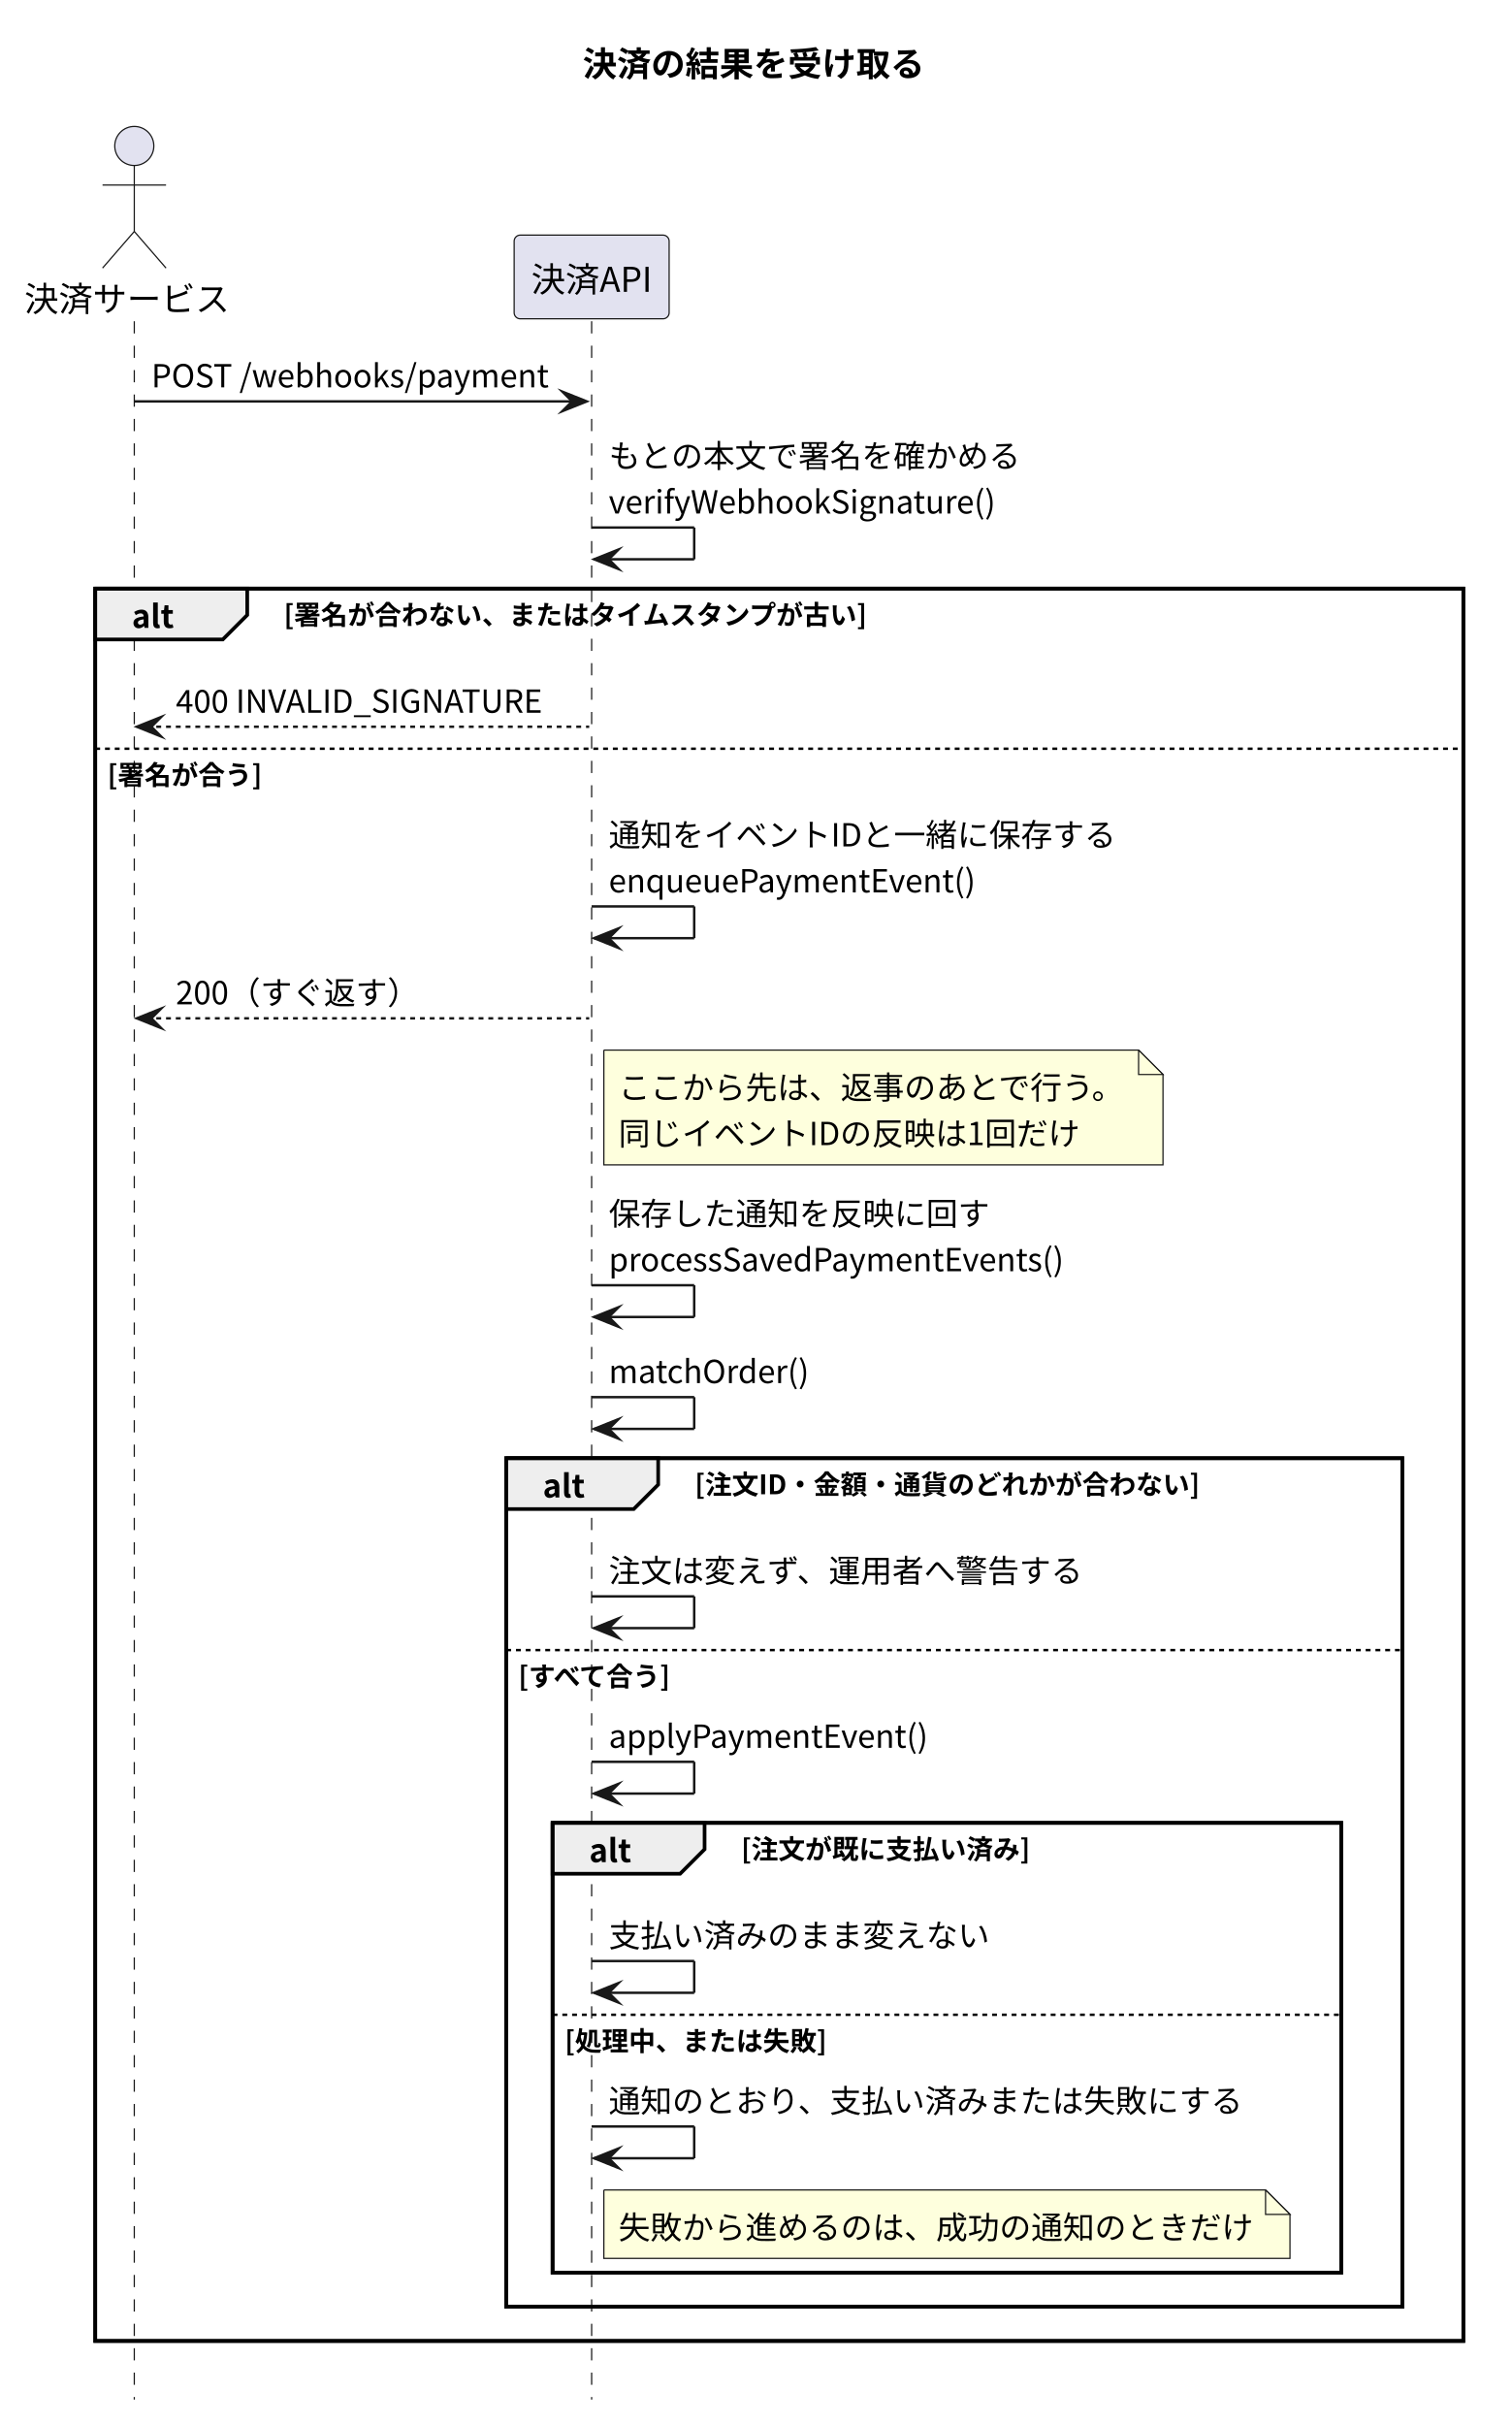
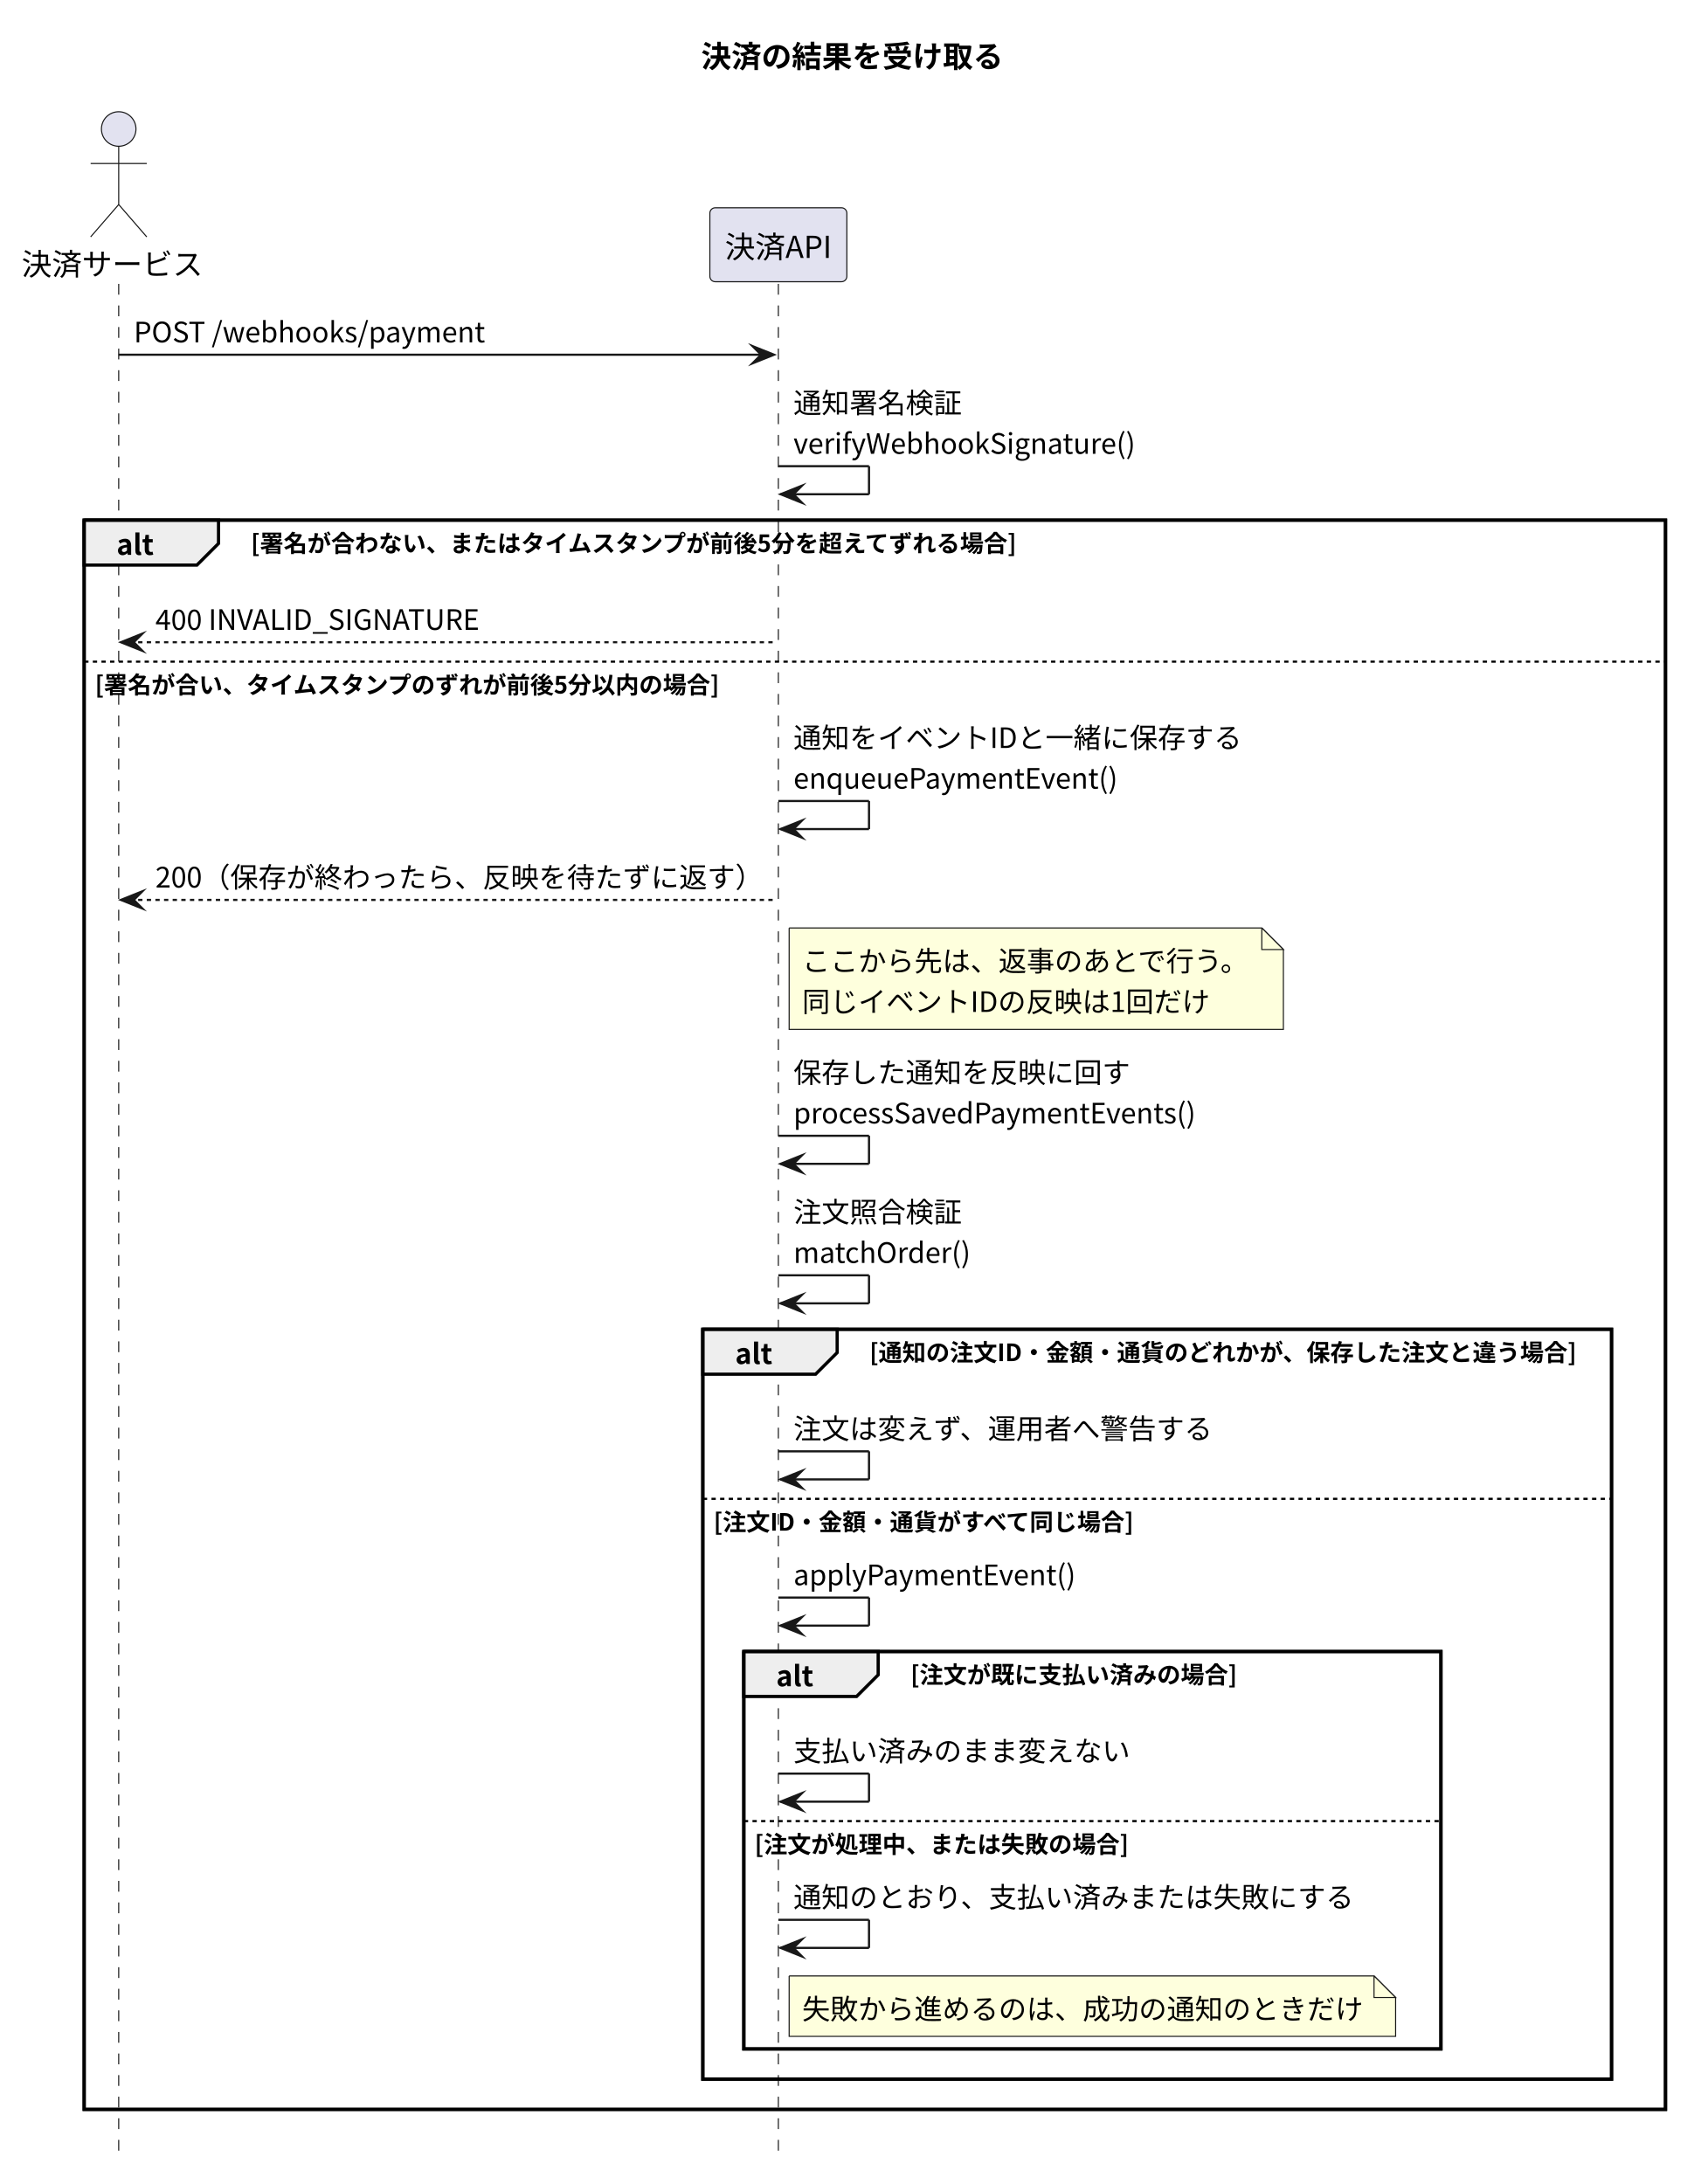
- <svg xmlns="http://www.w3.org/2000/svg" version="1.1" data-diagram-type="SEQUENCE" style="width:619px;height:993px;background:#FFFFFF;" width="619px" height="993px" viewBox="0 0 619 993" zoomAndPan="magnify" preserveAspectRatio="none" contentStyleType="text/css">
+ <svg xmlns="http://www.w3.org/2000/svg" version="1.1" data-diagram-type="SEQUENCE" style="width:791px;height:1012px;background:#FFFFFF;" width="791px" height="1012px" viewBox="0 0 791 1012" zoomAndPan="magnify" preserveAspectRatio="none" contentStyleType="text/css">
  <defs />
  <g font-family="sans-serif" lengthAdjust="spacing">
    <g class="title" data-source-line="6">
-       <text x="238.653" y="31.24" fill="#000" font-size="14" textLength="139.999" font-weight="700" font-family="'Noto Sans CJK JP'">決済の結果を受け取る</text>
+       <text x="324.847" y="31.24" fill="#000" font-size="14" textLength="139.999" font-weight="700" font-family="'Noto Sans CJK JP'">決済の結果を受け取る</text>
    </g>
-     <rect x="39" y="241.016" width="560.306" height="717.576" fill="none" style="stroke:#000;stroke-width:1.5;" />
-     <rect x="207.306" y="597.112" width="367" height="347.48" fill="none" style="stroke:#000;stroke-width:1.5;" />
-     <rect x="226.306" y="746.44" width="323" height="184.152" fill="none" style="stroke:#000;stroke-width:1.5;" />
+     <rect x="39" y="241.016" width="732.694" height="736.4" fill="none" style="stroke:#000;stroke-width:1.5;" />
+     <rect x="325.645" y="615.936" width="421.049" height="347.48" fill="none" style="stroke:#000;stroke-width:1.5;" />
+     <rect x="344.645" y="765.264" width="323" height="184.152" fill="none" style="stroke:#000;stroke-width:1.5;" />
    <g class="participant-lifeline" data-qualified-name="PSP" data-entity-uid="part1" id="part1-lifeline" data-source-line="8">
      <g>
-         <rect x="51.5" y="131.544" width="8" height="851.048" fill="#000" fill-opacity="0" />
-         <line x1="55" y1="131.544" x2="55" y2="982.591" style="stroke:#181818;stroke-width:0.5;stroke-dasharray:5,5;" />
+         <rect x="51.5" y="131.544" width="8" height="869.872" fill="#000" fill-opacity="0" />
+         <line x1="55" y1="131.544" x2="55" y2="1001.415" style="stroke:#181818;stroke-width:0.5;stroke-dasharray:5,5;" />
      </g>
    </g>
    <g class="participant-lifeline" data-qualified-name="API" data-entity-uid="part2" id="part2-lifeline" data-source-line="9">
      <g>
-         <rect x="238.806" y="131.544" width="8" height="851.048" fill="#000" fill-opacity="0" />
-         <line x1="242.306" y1="131.544" x2="242.306" y2="982.591" style="stroke:#181818;stroke-width:0.5;stroke-dasharray:5,5;" />
+         <rect x="357.145" y="131.544" width="8" height="869.872" fill="#000" fill-opacity="0" />
+         <line x1="360.645" y1="131.544" x2="360.645" y2="1001.415" style="stroke:#181818;stroke-width:0.5;stroke-dasharray:5,5;" />
      </g>
    </g>
    <g class="participant participant-head" data-qualified-name="PSP" data-entity-uid="part1" id="part1-head" data-source-line="8">
      <text x="10" y="127.512" fill="#000" font-size="14" textLength="84" font-family="'Noto Sans CJK JP'">決済サービス</text>
      <ellipse cx="55" cy="59.772" rx="8" ry="8" fill="#E2E2F0" style="stroke:#181818;stroke-width:0.5;" />
      <path d="M55,67.772 L55,94.772 M42,75.772 L68,75.772 M55,94.772 L42,109.772 M55,94.772 L68,109.772" style="stroke:#181818;stroke-width:0.5;" fill="none" />
    </g>
    <g class="participant participant-head" data-qualified-name="API" data-entity-uid="part2" id="part2-head" data-source-line="9">
-       <rect x="210.568" y="96.272" width="63.476" height="34.272" fill="#E2E2F0" style="stroke:#181818;stroke-width:0.5;" rx="2.5" ry="2.5" />
-       <text x="217.568" y="119.512" fill="#000" font-size="14" textLength="49.476" font-family="'Noto Sans CJK JP'">決済API</text>
+       <rect x="328.907" y="96.272" width="63.476" height="34.272" fill="#E2E2F0" style="stroke:#181818;stroke-width:0.5;" rx="2.5" ry="2.5" />
+       <text x="335.907" y="119.512" fill="#000" font-size="14" textLength="49.476" font-family="'Noto Sans CJK JP'">決済API</text>
    </g>
    <g class="message" data-entity-1="part1" data-entity-2="part2" id="msg1" data-source-line="11">
-       <polygon points="230.306,160.368,240.306,164.368,230.306,168.368,234.306,164.368" fill="#181818" style="stroke:#181818;stroke-width:1;stroke-linejoin:miter;stroke-miterlimit:10;" />
-       <line x1="55" y1="164.368" x2="236.306" y2="164.368" style="stroke:#181818;stroke-width:1;" />
+       <polygon points="348.645,160.368,358.645,164.368,348.645,168.368,352.645,164.368" fill="#181818" style="stroke:#181818;stroke-width:1;stroke-linejoin:miter;stroke-miterlimit:10;" />
+       <line x1="55" y1="164.368" x2="354.645" y2="164.368" style="stroke:#181818;stroke-width:1;" />
      <text x="62" y="158.624" fill="#000" font-size="13" textLength="163.306" font-family="'Noto Sans CJK JP'">POST /webhooks/payment</text>
    </g>
    <g class="message" data-entity-1="part2" data-entity-2="part2" id="msg2" data-source-line="12">
-       <line x1="242.306" y1="216.016" x2="284.306" y2="216.016" style="stroke:#181818;stroke-width:1;" />
-       <line x1="284.306" y1="216.016" x2="284.306" y2="229.016" style="stroke:#181818;stroke-width:1;" />
-       <line x1="243.306" y1="229.016" x2="284.306" y2="229.016" style="stroke:#181818;stroke-width:1;" />
-       <polygon points="253.306,225.016,243.306,229.016,253.306,233.016,249.306,229.016" fill="#181818" style="stroke:#181818;stroke-width:1;stroke-linejoin:miter;stroke-miterlimit:10;" />
-       <text x="249.306" y="191.448" fill="#000" font-size="13" textLength="169" font-family="'Noto Sans CJK JP'">もとの本文で署名を確かめる</text>
-       <text x="249.306" y="210.272" fill="#000" font-size="13" textLength="158.795" font-family="'Noto Sans CJK JP'">verifyWebhookSignature()</text>
+       <line x1="360.645" y1="216.016" x2="402.645" y2="216.016" style="stroke:#181818;stroke-width:1;" />
+       <line x1="402.645" y1="216.016" x2="402.645" y2="229.016" style="stroke:#181818;stroke-width:1;" />
+       <line x1="361.645" y1="229.016" x2="402.645" y2="229.016" style="stroke:#181818;stroke-width:1;" />
+       <polygon points="371.645,225.016,361.645,229.016,371.645,233.016,367.645,229.016" fill="#181818" style="stroke:#181818;stroke-width:1;stroke-linejoin:miter;stroke-miterlimit:10;" />
+       <text x="367.645" y="191.448" fill="#000" font-size="13" textLength="78" font-family="'Noto Sans CJK JP'">通知署名検証</text>
+       <text x="367.645" y="210.272" fill="#000" font-size="13" textLength="158.795" font-family="'Noto Sans CJK JP'">verifyWebhookSignature()</text>
    </g>
    <path d="M39,241.016 L101.251,241.016 L101.251,251.84 L91.251,261.84 L39,261.84 L39,241.016" style="stroke:#000;stroke-width:1.5;" fill="#EEE" />
-     <rect x="39" y="241.016" width="560.306" height="717.576" fill="none" style="stroke:#000;stroke-width:1.5;" />
+     <rect x="39" y="241.016" width="732.694" height="736.4" fill="none" style="stroke:#000;stroke-width:1.5;" />
    <text x="54" y="257.096" fill="#000" font-size="13" textLength="17.251" font-weight="700" font-family="'Noto Sans CJK JP'">alt</text>
-     <text x="116.251" y="255.776" fill="#000" font-size="11" textLength="239.314" font-weight="700" font-family="'Noto Sans CJK JP'">[署名が合わない、またはタイムスタンプが古い]</text>
+     <text x="116.251" y="255.776" fill="#000" font-size="11" textLength="355.804" font-weight="700" font-family="'Noto Sans CJK JP'">[署名が合わない、またはタイムスタンプが前後5分を超えてずれる場合]</text>
    <g class="message" data-entity-1="part2" data-entity-2="part1" id="msg3" data-source-line="14">
      <polygon points="66,293.592,56,297.592,66,301.592,62,297.592" fill="#181818" style="stroke:#181818;stroke-width:1;stroke-linejoin:miter;stroke-miterlimit:10;" />
-       <line x1="60" y1="297.592" x2="241.306" y2="297.592" style="stroke:#181818;stroke-width:1;stroke-dasharray:2,2;" />
+       <line x1="60" y1="297.592" x2="359.645" y2="297.592" style="stroke:#181818;stroke-width:1;stroke-dasharray:2,2;" />
      <text x="72" y="291.848" fill="#000" font-size="13" textLength="151.112" font-family="'Noto Sans CJK JP'">400 INVALID_SIGNATURE</text>
    </g>
-     <line x1="39" y1="306.592" x2="599.306" y2="306.592" style="stroke:#000;stroke-width:1;stroke-dasharray:2,2;" />
-     <text x="44" y="321.352" fill="#000" font-size="11" textLength="63.316" font-weight="700" font-family="'Noto Sans CJK JP'">[署名が合う]</text>
+     <line x1="39" y1="306.592" x2="771.694" y2="306.592" style="stroke:#000;stroke-width:1;stroke-dasharray:2,2;" />
+     <text x="44" y="321.352" fill="#000" font-size="11" textLength="289.804" font-weight="700" font-family="'Noto Sans CJK JP'">[署名が合い、タイムスタンプのずれが前後5分以内の場合]</text>
    <g class="message" data-entity-1="part2" data-entity-2="part2" id="msg4" data-source-line="16">
-       <line x1="242.306" y1="371.168" x2="284.306" y2="371.168" style="stroke:#181818;stroke-width:1;" />
-       <line x1="284.306" y1="371.168" x2="284.306" y2="384.168" style="stroke:#181818;stroke-width:1;" />
-       <line x1="243.306" y1="384.168" x2="284.306" y2="384.168" style="stroke:#181818;stroke-width:1;" />
-       <polygon points="253.306,380.168,243.306,384.168,253.306,388.168,249.306,384.168" fill="#181818" style="stroke:#181818;stroke-width:1;stroke-linejoin:miter;stroke-miterlimit:10;" />
-       <text x="249.306" y="346.6" fill="#000" font-size="13" textLength="207.753" font-family="'Noto Sans CJK JP'">通知をイベントIDと一緒に保存する</text>
-       <text x="249.306" y="365.424" fill="#000" font-size="13" textLength="151.021" font-family="'Noto Sans CJK JP'">enqueuePaymentEvent()</text>
+       <line x1="360.645" y1="371.168" x2="402.645" y2="371.168" style="stroke:#181818;stroke-width:1;" />
+       <line x1="402.645" y1="371.168" x2="402.645" y2="384.168" style="stroke:#181818;stroke-width:1;" />
+       <line x1="361.645" y1="384.168" x2="402.645" y2="384.168" style="stroke:#181818;stroke-width:1;" />
+       <polygon points="371.645,380.168,361.645,384.168,371.645,388.168,367.645,384.168" fill="#181818" style="stroke:#181818;stroke-width:1;stroke-linejoin:miter;stroke-miterlimit:10;" />
+       <text x="367.645" y="346.6" fill="#000" font-size="13" textLength="207.753" font-family="'Noto Sans CJK JP'">通知をイベントIDと一緒に保存する</text>
+       <text x="367.645" y="365.424" fill="#000" font-size="13" textLength="151.021" font-family="'Noto Sans CJK JP'">enqueuePaymentEvent()</text>
    </g>
    <g class="message" data-entity-1="part2" data-entity-2="part1" id="msg5" data-source-line="17">
      <polygon points="66,412.992,56,416.992,66,420.992,62,416.992" fill="#181818" style="stroke:#181818;stroke-width:1;stroke-linejoin:miter;stroke-miterlimit:10;" />
-       <line x1="60" y1="416.992" x2="241.306" y2="416.992" style="stroke:#181818;stroke-width:1;stroke-dasharray:2,2;" />
-       <text x="72" y="411.248" fill="#000" font-size="13" textLength="99.645" font-family="'Noto Sans CJK JP'">200（すぐ返す）</text>
+       <line x1="60" y1="416.992" x2="359.645" y2="416.992" style="stroke:#181818;stroke-width:1;stroke-dasharray:2,2;" />
+       <text x="72" y="411.248" fill="#000" font-size="13" textLength="281.645" font-family="'Noto Sans CJK JP'">200（保存が終わったら、反映を待たずに返す）</text>
    </g>
-     <path d="M247.306,429.992 L247.306,476.992 L476.306,476.992 L476.306,439.992 L466.306,429.992 L247.306,429.992" style="stroke:#181818;stroke-width:0.5;" fill="#FEFFDD" />
-     <path d="M466.306,429.992 L466.306,439.992 L476.306,439.992 L466.306,429.992" style="stroke:#181818;stroke-width:0.5;" fill="#FEFFDD" />
-     <text x="253.306" y="450.072" fill="#000" font-size="13" textLength="208" font-family="'Noto Sans CJK JP'">ここから先は、返事のあとで行う。</text>
-     <text x="253.306" y="468.896" fill="#000" font-size="13" textLength="188.968" font-family="'Noto Sans CJK JP'">同じイベントIDの反映は1回だけ</text>
+     <path d="M365.645,429.992 L365.645,476.992 L594.645,476.992 L594.645,439.992 L584.645,429.992 L365.645,429.992" style="stroke:#181818;stroke-width:0.5;" fill="#FEFFDD" />
+     <path d="M584.645,429.992 L584.645,439.992 L594.645,439.992 L584.645,429.992" style="stroke:#181818;stroke-width:0.5;" fill="#FEFFDD" />
+     <text x="371.645" y="450.072" fill="#000" font-size="13" textLength="208" font-family="'Noto Sans CJK JP'">ここから先は、返事のあとで行う。</text>
+     <text x="371.645" y="468.896" fill="#000" font-size="13" textLength="188.968" font-family="'Noto Sans CJK JP'">同じイベントIDの反映は1回だけ</text>
    <g class="message" data-entity-1="part2" data-entity-2="part2" id="msg6" data-source-line="19">
-       <line x1="242.306" y1="526.288" x2="284.306" y2="526.288" style="stroke:#181818;stroke-width:1;" />
-       <line x1="284.306" y1="526.288" x2="284.306" y2="539.288" style="stroke:#181818;stroke-width:1;" />
-       <line x1="243.306" y1="539.288" x2="284.306" y2="539.288" style="stroke:#181818;stroke-width:1;" />
-       <polygon points="253.306,535.288,243.306,539.288,253.306,543.288,249.306,539.288" fill="#181818" style="stroke:#181818;stroke-width:1;stroke-linejoin:miter;stroke-miterlimit:10;" />
-       <text x="249.306" y="501.72" fill="#000" font-size="13" textLength="156" font-family="'Noto Sans CJK JP'">保存した通知を反映に回す</text>
-       <text x="249.306" y="520.544" fill="#000" font-size="13" textLength="187.811" font-family="'Noto Sans CJK JP'">processSavedPaymentEvents()</text>
+       <line x1="360.645" y1="526.288" x2="402.645" y2="526.288" style="stroke:#181818;stroke-width:1;" />
+       <line x1="402.645" y1="526.288" x2="402.645" y2="539.288" style="stroke:#181818;stroke-width:1;" />
+       <line x1="361.645" y1="539.288" x2="402.645" y2="539.288" style="stroke:#181818;stroke-width:1;" />
+       <polygon points="371.645,535.288,361.645,539.288,371.645,543.288,367.645,539.288" fill="#181818" style="stroke:#181818;stroke-width:1;stroke-linejoin:miter;stroke-miterlimit:10;" />
+       <text x="367.645" y="501.72" fill="#000" font-size="13" textLength="156" font-family="'Noto Sans CJK JP'">保存した通知を反映に回す</text>
+       <text x="367.645" y="520.544" fill="#000" font-size="13" textLength="187.811" font-family="'Noto Sans CJK JP'">processSavedPaymentEvents()</text>
    </g>
    <g class="message" data-entity-1="part2" data-entity-2="part2" id="msg7" data-source-line="20">
-       <line x1="242.306" y1="572.112" x2="284.306" y2="572.112" style="stroke:#181818;stroke-width:1;" />
-       <line x1="284.306" y1="572.112" x2="284.306" y2="585.112" style="stroke:#181818;stroke-width:1;" />
-       <line x1="243.306" y1="585.112" x2="284.306" y2="585.112" style="stroke:#181818;stroke-width:1;" />
-       <polygon points="253.306,581.112,243.306,585.112,253.306,589.112,249.306,585.112" fill="#181818" style="stroke:#181818;stroke-width:1;stroke-linejoin:miter;stroke-miterlimit:10;" />
-       <text x="249.306" y="566.368" fill="#000" font-size="13" textLength="82.563" font-family="'Noto Sans CJK JP'">matchOrder()</text>
+       <line x1="360.645" y1="590.936" x2="402.645" y2="590.936" style="stroke:#181818;stroke-width:1;" />
+       <line x1="402.645" y1="590.936" x2="402.645" y2="603.936" style="stroke:#181818;stroke-width:1;" />
+       <line x1="361.645" y1="603.936" x2="402.645" y2="603.936" style="stroke:#181818;stroke-width:1;" />
+       <polygon points="371.645,599.936,361.645,603.936,371.645,607.936,367.645,603.936" fill="#181818" style="stroke:#181818;stroke-width:1;stroke-linejoin:miter;stroke-miterlimit:10;" />
+       <text x="367.645" y="566.368" fill="#000" font-size="13" textLength="78" font-family="'Noto Sans CJK JP'">注文照合検証</text>
+       <text x="367.645" y="585.192" fill="#000" font-size="13" textLength="82.563" font-family="'Noto Sans CJK JP'">matchOrder()</text>
    </g>
-     <path d="M207.306,597.112 L269.557,597.112 L269.557,607.936 L259.557,617.936 L207.306,617.936 L207.306,597.112" style="stroke:#000;stroke-width:1.5;" fill="#EEE" />
-     <rect x="207.306" y="597.112" width="367" height="347.48" fill="none" style="stroke:#000;stroke-width:1.5;" />
-     <text x="222.306" y="613.192" fill="#000" font-size="13" textLength="17.251" font-weight="700" font-family="'Noto Sans CJK JP'">alt</text>
-     <text x="284.557" y="611.872" fill="#000" font-size="11" textLength="206.799" font-weight="700" font-family="'Noto Sans CJK JP'">[注文ID・金額・通貨のどれかが合わない]</text>
+     <path d="M325.645,615.936 L387.896,615.936 L387.896,626.76 L377.896,636.76 L325.645,636.76 L325.645,615.936" style="stroke:#000;stroke-width:1.5;" fill="#EEE" />
+     <rect x="325.645" y="615.936" width="421.049" height="347.48" fill="none" style="stroke:#000;stroke-width:1.5;" />
+     <text x="340.645" y="632.016" fill="#000" font-size="13" textLength="17.251" font-weight="700" font-family="'Noto Sans CJK JP'">alt</text>
+     <text x="402.896" y="630.696" fill="#000" font-size="11" textLength="327.798" font-weight="700" font-family="'Noto Sans CJK JP'">[通知の注文ID・金額・通貨のどれかが、保存した注文と違う場合]</text>
    <g class="message" data-entity-1="part2" data-entity-2="part2" id="msg8" data-source-line="22">
-       <line x1="242.306" y1="653.688" x2="284.306" y2="653.688" style="stroke:#181818;stroke-width:1;" />
-       <line x1="284.306" y1="653.688" x2="284.306" y2="666.688" style="stroke:#181818;stroke-width:1;" />
-       <line x1="243.306" y1="666.688" x2="284.306" y2="666.688" style="stroke:#181818;stroke-width:1;" />
-       <polygon points="253.306,662.688,243.306,666.688,253.306,670.688,249.306,666.688" fill="#181818" style="stroke:#181818;stroke-width:1;stroke-linejoin:miter;stroke-miterlimit:10;" />
-       <text x="249.306" y="647.944" fill="#000" font-size="13" textLength="195" font-family="'Noto Sans CJK JP'">注文は変えず、運用者へ警告する</text>
+       <line x1="360.645" y1="672.512" x2="402.645" y2="672.512" style="stroke:#181818;stroke-width:1;" />
+       <line x1="402.645" y1="672.512" x2="402.645" y2="685.512" style="stroke:#181818;stroke-width:1;" />
+       <line x1="361.645" y1="685.512" x2="402.645" y2="685.512" style="stroke:#181818;stroke-width:1;" />
+       <polygon points="371.645,681.512,361.645,685.512,371.645,689.512,367.645,685.512" fill="#181818" style="stroke:#181818;stroke-width:1;stroke-linejoin:miter;stroke-miterlimit:10;" />
+       <text x="367.645" y="666.768" fill="#000" font-size="13" textLength="195" font-family="'Noto Sans CJK JP'">注文は変えず、運用者へ警告する</text>
    </g>
-     <line x1="207.306" y1="675.688" x2="574.306" y2="675.688" style="stroke:#000;stroke-width:1;stroke-dasharray:2,2;" />
-     <text x="212.306" y="690.448" fill="#000" font-size="11" textLength="63.316" font-weight="700" font-family="'Noto Sans CJK JP'">[すべて合う]</text>
+     <line x1="325.645" y1="694.512" x2="746.694" y2="694.512" style="stroke:#000;stroke-width:1;stroke-dasharray:2,2;" />
+     <text x="330.645" y="709.272" fill="#000" font-size="11" textLength="195.799" font-weight="700" font-family="'Noto Sans CJK JP'">[注文ID・金額・通貨がすべて同じ場合]</text>
    <g class="message" data-entity-1="part2" data-entity-2="part2" id="msg9" data-source-line="24">
-       <line x1="242.306" y1="721.44" x2="284.306" y2="721.44" style="stroke:#181818;stroke-width:1;" />
-       <line x1="284.306" y1="721.44" x2="284.306" y2="734.44" style="stroke:#181818;stroke-width:1;" />
-       <line x1="243.306" y1="734.44" x2="284.306" y2="734.44" style="stroke:#181818;stroke-width:1;" />
-       <polygon points="253.306,730.44,243.306,734.44,253.306,738.44,249.306,734.44" fill="#181818" style="stroke:#181818;stroke-width:1;stroke-linejoin:miter;stroke-miterlimit:10;" />
-       <text x="249.306" y="715.696" fill="#000" font-size="13" textLength="131.547" font-family="'Noto Sans CJK JP'">applyPaymentEvent()</text>
+       <line x1="360.645" y1="740.264" x2="402.645" y2="740.264" style="stroke:#181818;stroke-width:1;" />
+       <line x1="402.645" y1="740.264" x2="402.645" y2="753.264" style="stroke:#181818;stroke-width:1;" />
+       <line x1="361.645" y1="753.264" x2="402.645" y2="753.264" style="stroke:#181818;stroke-width:1;" />
+       <polygon points="371.645,749.264,361.645,753.264,371.645,757.264,367.645,753.264" fill="#181818" style="stroke:#181818;stroke-width:1;stroke-linejoin:miter;stroke-miterlimit:10;" />
+       <text x="367.645" y="734.52" fill="#000" font-size="13" textLength="131.547" font-family="'Noto Sans CJK JP'">applyPaymentEvent()</text>
    </g>
-     <path d="M226.306,746.44 L288.557,746.44 L288.557,757.264 L278.557,767.264 L226.306,767.264 L226.306,746.44" style="stroke:#000;stroke-width:1.5;" fill="#EEE" />
-     <rect x="226.306" y="746.44" width="323" height="184.152" fill="none" style="stroke:#000;stroke-width:1.5;" />
-     <text x="241.306" y="762.52" fill="#000" font-size="13" textLength="17.251" font-weight="700" font-family="'Noto Sans CJK JP'">alt</text>
-     <text x="303.557" y="761.2" fill="#000" font-size="11" textLength="118.315" font-weight="700" font-family="'Noto Sans CJK JP'">[注文が既に支払い済み]</text>
+     <path d="M344.645,765.264 L406.896,765.264 L406.896,776.088 L396.896,786.088 L344.645,786.088 L344.645,765.264" style="stroke:#000;stroke-width:1.5;" fill="#EEE" />
+     <rect x="344.645" y="765.264" width="323" height="184.152" fill="none" style="stroke:#000;stroke-width:1.5;" />
+     <text x="359.645" y="781.344" fill="#000" font-size="13" textLength="17.251" font-weight="700" font-family="'Noto Sans CJK JP'">alt</text>
+     <text x="421.896" y="780.024" fill="#000" font-size="11" textLength="151.315" font-weight="700" font-family="'Noto Sans CJK JP'">[注文が既に支払い済みの場合]</text>
    <g class="message" data-entity-1="part2" data-entity-2="part2" id="msg10" data-source-line="26">
-       <line x1="242.306" y1="803.016" x2="284.306" y2="803.016" style="stroke:#181818;stroke-width:1;" />
-       <line x1="284.306" y1="803.016" x2="284.306" y2="816.016" style="stroke:#181818;stroke-width:1;" />
-       <line x1="243.306" y1="816.016" x2="284.306" y2="816.016" style="stroke:#181818;stroke-width:1;" />
-       <polygon points="253.306,812.016,243.306,816.016,253.306,820.016,249.306,816.016" fill="#181818" style="stroke:#181818;stroke-width:1;stroke-linejoin:miter;stroke-miterlimit:10;" />
-       <text x="249.306" y="797.272" fill="#000" font-size="13" textLength="156" font-family="'Noto Sans CJK JP'">支払い済みのまま変えない</text>
+       <line x1="360.645" y1="821.84" x2="402.645" y2="821.84" style="stroke:#181818;stroke-width:1;" />
+       <line x1="402.645" y1="821.84" x2="402.645" y2="834.84" style="stroke:#181818;stroke-width:1;" />
+       <line x1="361.645" y1="834.84" x2="402.645" y2="834.84" style="stroke:#181818;stroke-width:1;" />
+       <polygon points="371.645,830.84,361.645,834.84,371.645,838.84,367.645,834.84" fill="#181818" style="stroke:#181818;stroke-width:1;stroke-linejoin:miter;stroke-miterlimit:10;" />
+       <text x="367.645" y="816.096" fill="#000" font-size="13" textLength="156" font-family="'Noto Sans CJK JP'">支払い済みのまま変えない</text>
    </g>
-     <line x1="226.306" y1="825.016" x2="549.306" y2="825.016" style="stroke:#000;stroke-width:1;stroke-dasharray:2,2;" />
-     <text x="231.306" y="839.775" fill="#000" font-size="11" textLength="107.315" font-weight="700" font-family="'Noto Sans CJK JP'">[処理中、または失敗]</text>
+     <line x1="344.645" y1="843.84" x2="667.645" y2="843.84" style="stroke:#000;stroke-width:1;stroke-dasharray:2,2;" />
+     <text x="349.645" y="858.599" fill="#000" font-size="11" textLength="173.315" font-weight="700" font-family="'Noto Sans CJK JP'">[注文が処理中、または失敗の場合]</text>
    <g class="message" data-entity-1="part2" data-entity-2="part2" id="msg11" data-source-line="28">
-       <line x1="242.306" y1="870.767" x2="284.306" y2="870.767" style="stroke:#181818;stroke-width:1;" />
-       <line x1="284.306" y1="870.767" x2="284.306" y2="883.767" style="stroke:#181818;stroke-width:1;" />
-       <line x1="243.306" y1="883.767" x2="284.306" y2="883.767" style="stroke:#181818;stroke-width:1;" />
-       <polygon points="253.306,879.767,243.306,883.767,253.306,887.767,249.306,883.767" fill="#181818" style="stroke:#181818;stroke-width:1;stroke-linejoin:miter;stroke-miterlimit:10;" />
-       <text x="249.306" y="865.023" fill="#000" font-size="13" textLength="260" font-family="'Noto Sans CJK JP'">通知のとおり、支払い済みまたは失敗にする</text>
+       <line x1="360.645" y1="889.591" x2="402.645" y2="889.591" style="stroke:#181818;stroke-width:1;" />
+       <line x1="402.645" y1="889.591" x2="402.645" y2="902.591" style="stroke:#181818;stroke-width:1;" />
+       <line x1="361.645" y1="902.591" x2="402.645" y2="902.591" style="stroke:#181818;stroke-width:1;" />
+       <polygon points="371.645,898.591,361.645,902.591,371.645,906.591,367.645,902.591" fill="#181818" style="stroke:#181818;stroke-width:1;stroke-linejoin:miter;stroke-miterlimit:10;" />
+       <text x="367.645" y="883.847" fill="#000" font-size="13" textLength="260" font-family="'Noto Sans CJK JP'">通知のとおり、支払い済みまたは失敗にする</text>
    </g>
-     <path d="M247.306,896.767 L247.306,924.767 L528.306,924.767 L528.306,906.767 L518.306,896.767 L247.306,896.767" style="stroke:#181818;stroke-width:0.5;" fill="#FEFFDD" />
-     <path d="M518.306,896.767 L518.306,906.767 L528.306,906.767 L518.306,896.767" style="stroke:#181818;stroke-width:0.5;" fill="#FEFFDD" />
-     <text x="253.306" y="916.847" fill="#000" font-size="13" textLength="260" font-family="'Noto Sans CJK JP'">失敗から進めるのは、成功の通知のときだけ</text>
+     <path d="M365.645,915.591 L365.645,943.591 L646.645,943.591 L646.645,925.591 L636.645,915.591 L365.645,915.591" style="stroke:#181818;stroke-width:0.5;" fill="#FEFFDD" />
+     <path d="M636.645,915.591 L636.645,925.591 L646.645,925.591 L636.645,915.591" style="stroke:#181818;stroke-width:0.5;" fill="#FEFFDD" />
+     <text x="371.645" y="935.671" fill="#000" font-size="13" textLength="260" font-family="'Noto Sans CJK JP'">失敗から進めるのは、成功の通知のときだけ</text>
  </g>
</svg>
